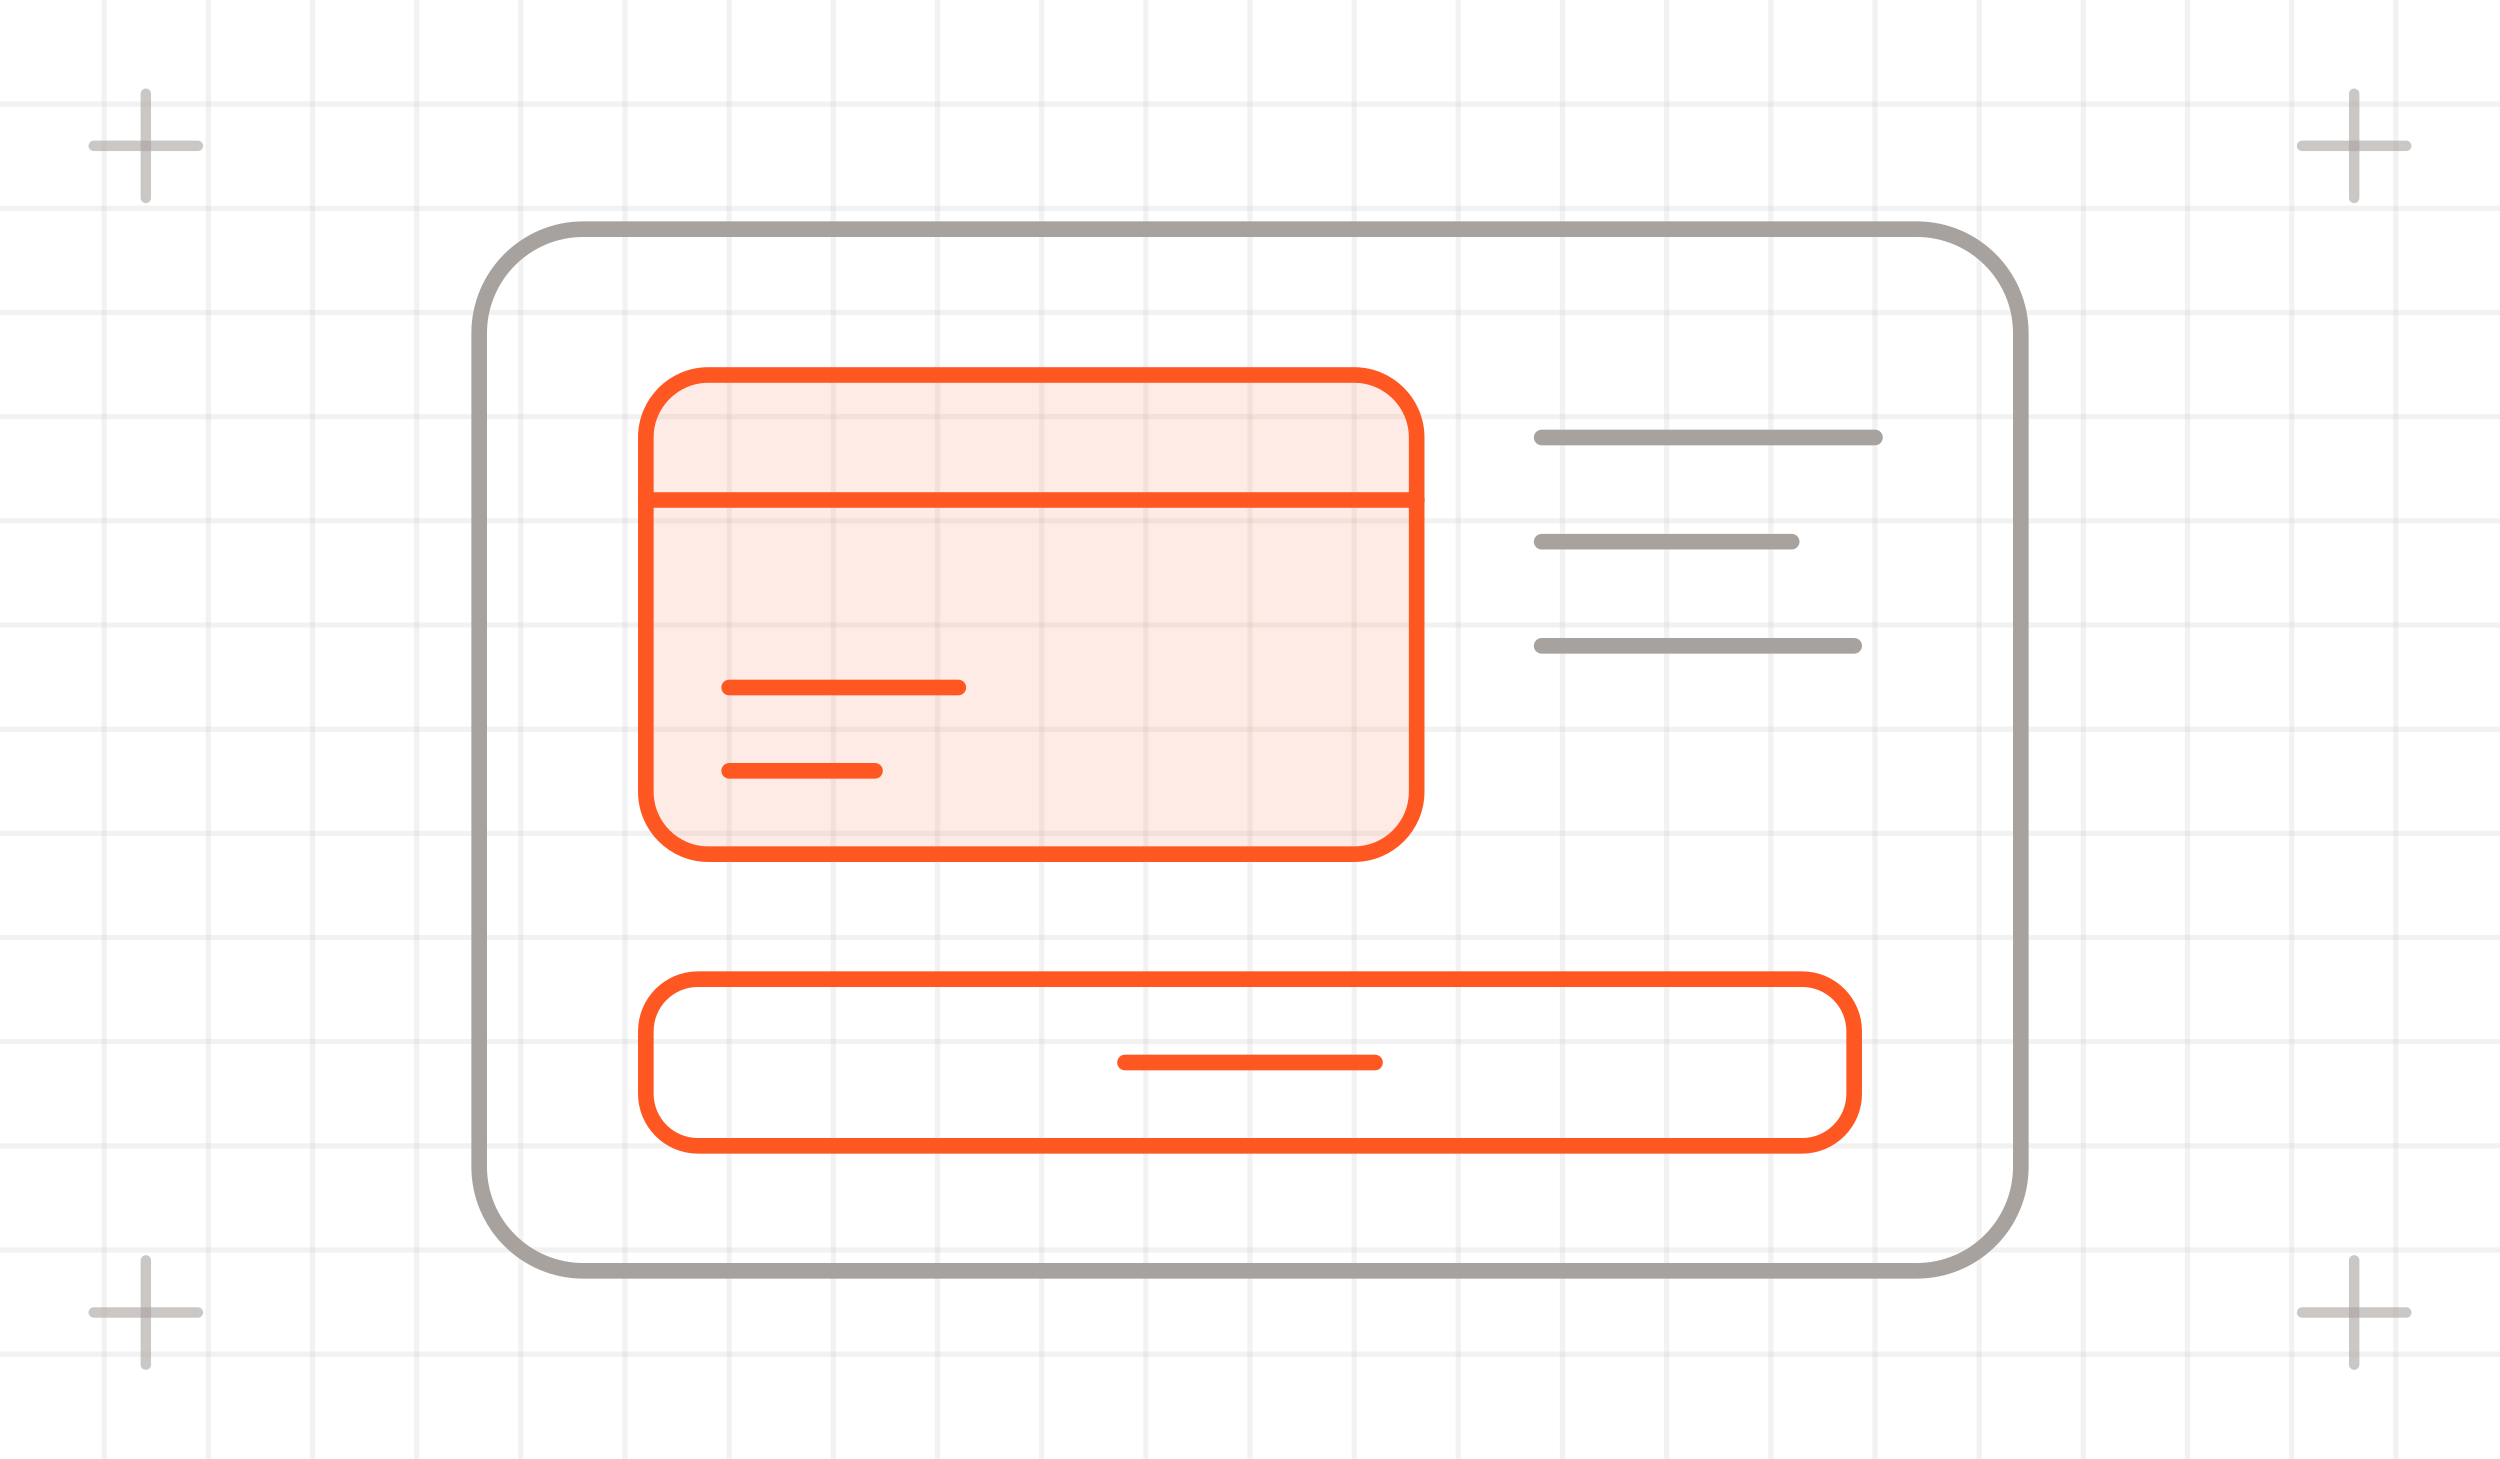
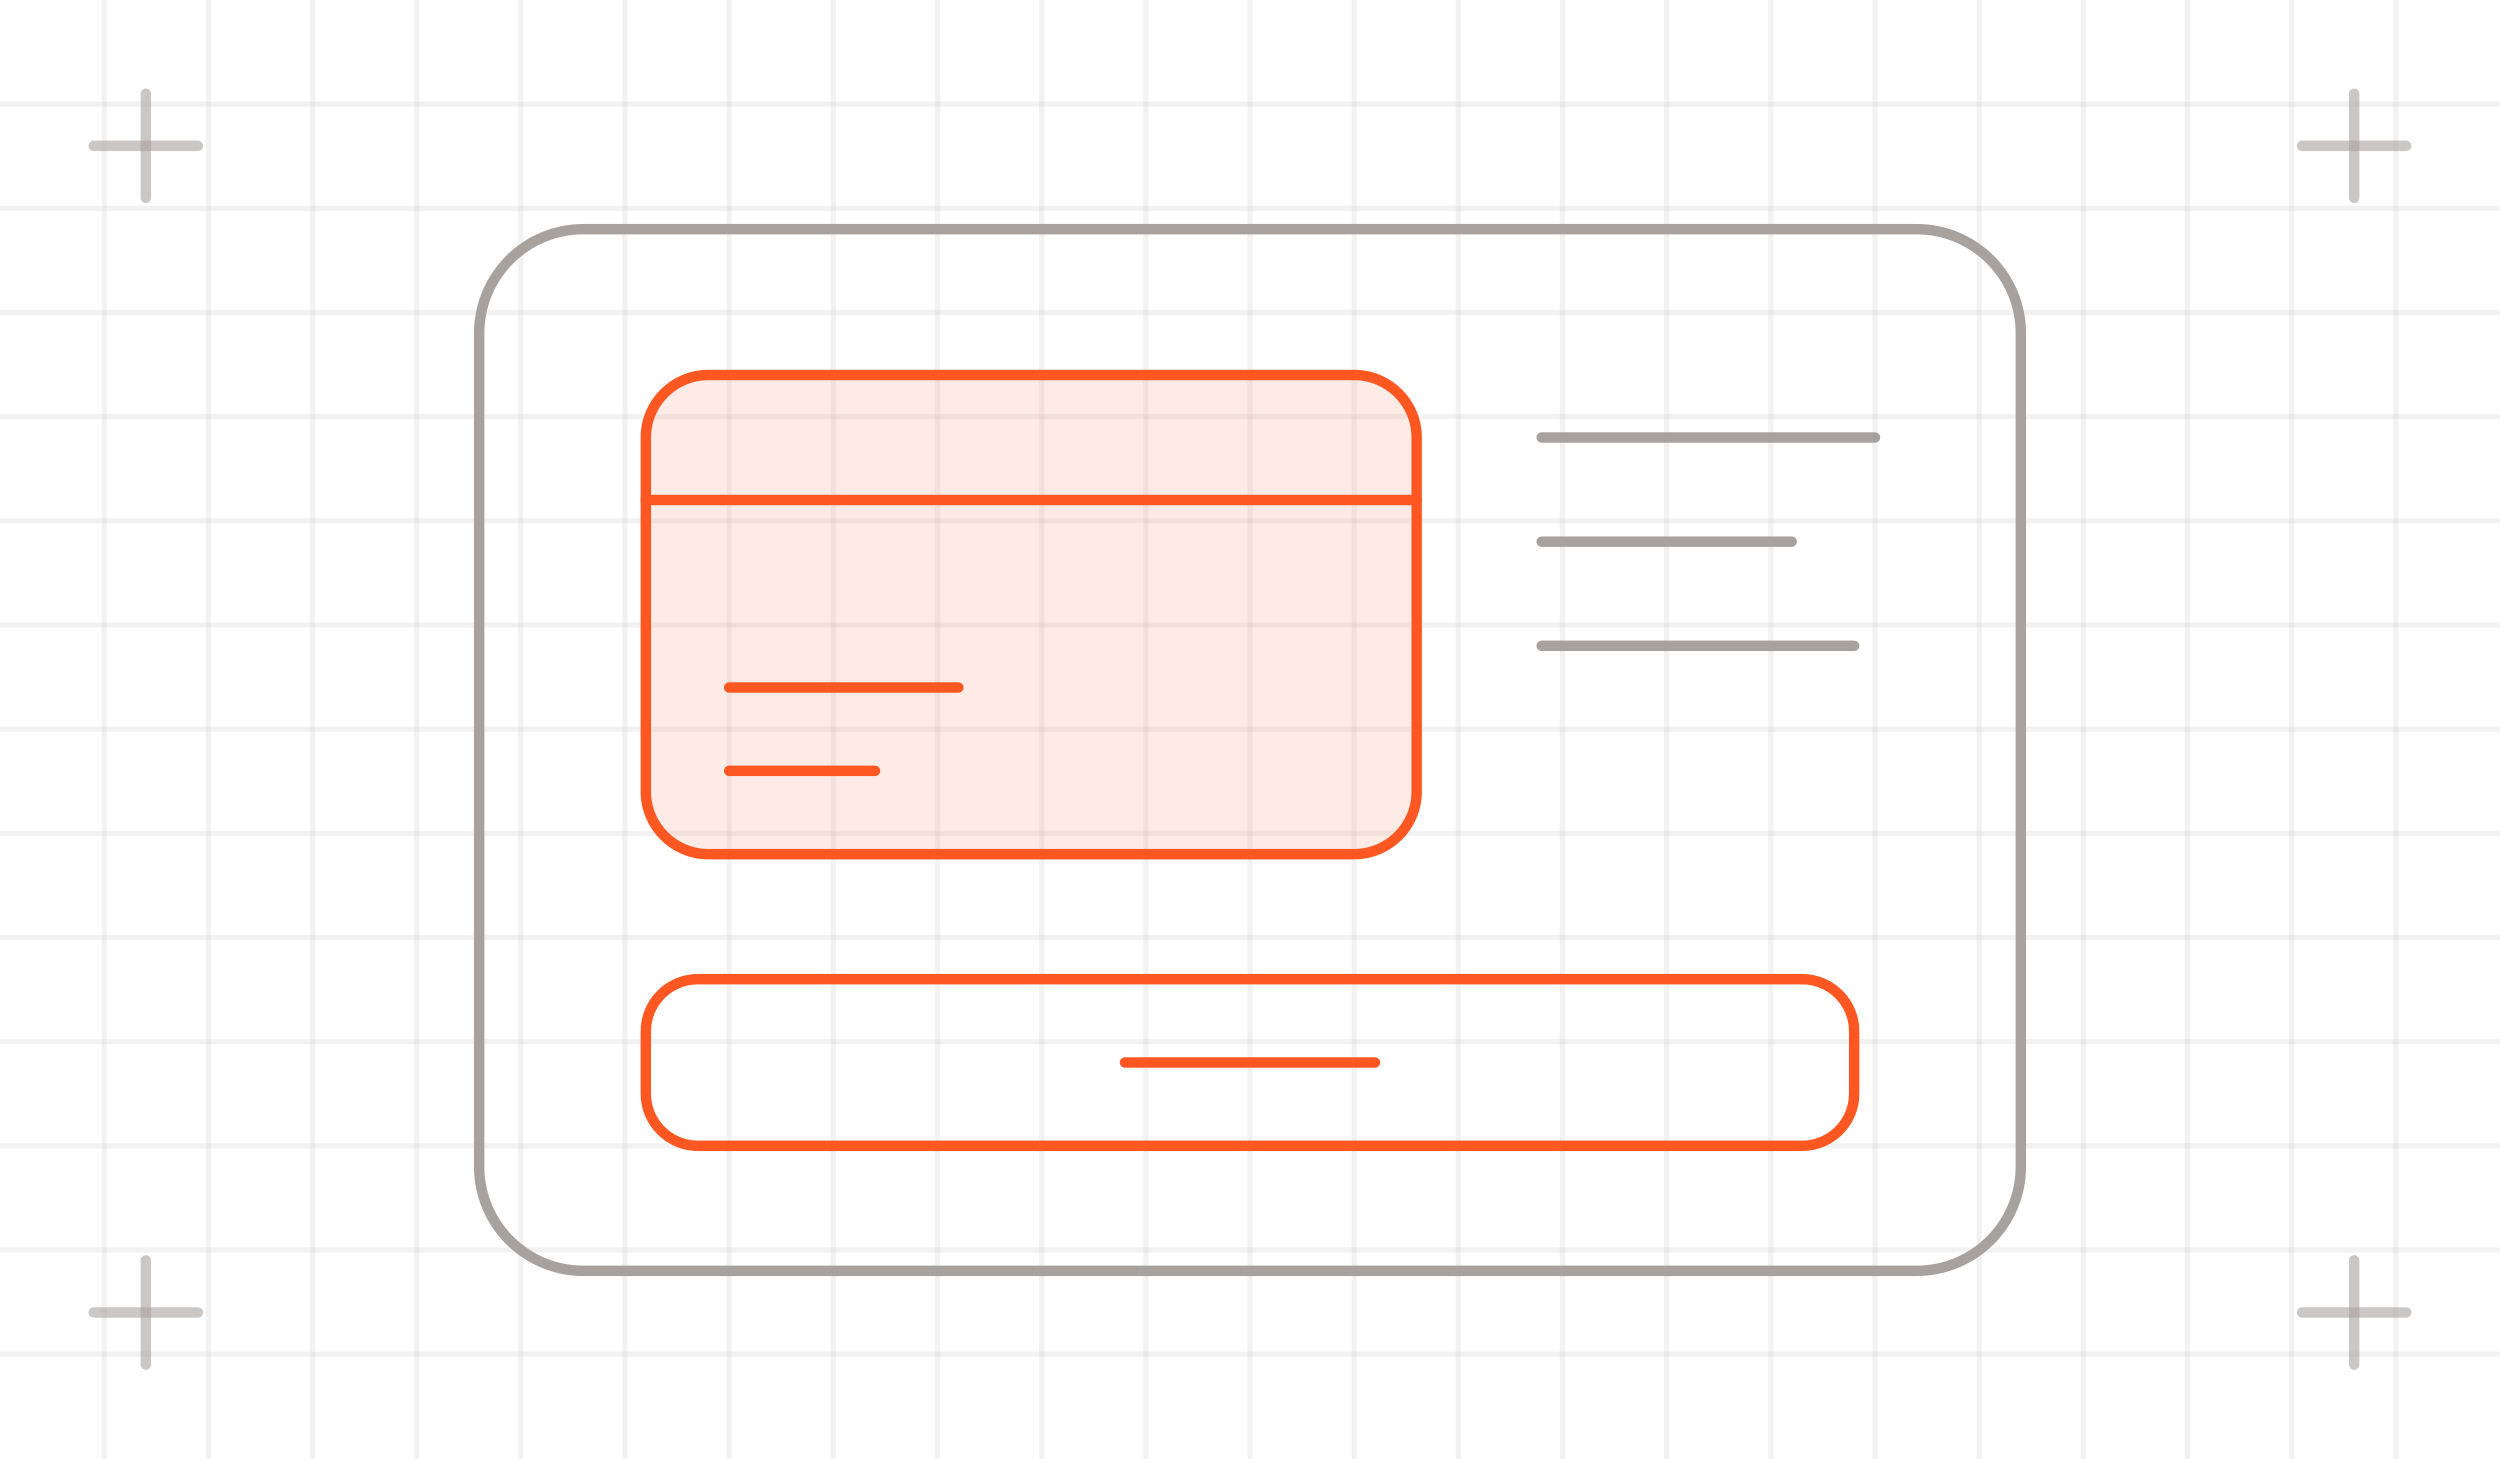
<svg xmlns="http://www.w3.org/2000/svg" viewBox="0 0 240 140" width="240" height="140" fill="none" stroke-linecap="round" stroke-linejoin="round">
  <g stroke="#A8A29E" stroke-opacity="0.14" stroke-width="0.5">
    <line x1="10" y1="0" x2="10" y2="140" />
    <line x1="20" y1="0" x2="20" y2="140" />
    <line x1="30" y1="0" x2="30" y2="140" />
    <line x1="40" y1="0" x2="40" y2="140" />
    <line x1="50" y1="0" x2="50" y2="140" />
    <line x1="60" y1="0" x2="60" y2="140" />
    <line x1="70" y1="0" x2="70" y2="140" />
    <line x1="80" y1="0" x2="80" y2="140" />
    <line x1="90" y1="0" x2="90" y2="140" />
    <line x1="100" y1="0" x2="100" y2="140" />
    <line x1="110" y1="0" x2="110" y2="140" />
    <line x1="120" y1="0" x2="120" y2="140" />
    <line x1="130" y1="0" x2="130" y2="140" />
    <line x1="140" y1="0" x2="140" y2="140" />
    <line x1="150" y1="0" x2="150" y2="140" />
    <line x1="160" y1="0" x2="160" y2="140" />
    <line x1="170" y1="0" x2="170" y2="140" />
    <line x1="180" y1="0" x2="180" y2="140" />
    <line x1="190" y1="0" x2="190" y2="140" />
    <line x1="200" y1="0" x2="200" y2="140" />
    <line x1="210" y1="0" x2="210" y2="140" />
    <line x1="220" y1="0" x2="220" y2="140" />
    <line x1="230" y1="0" x2="230" y2="140" />
    <line x1="0" y1="10" x2="240" y2="10" />
    <line x1="0" y1="20" x2="240" y2="20" />
    <line x1="0" y1="30" x2="240" y2="30" />
    <line x1="0" y1="40" x2="240" y2="40" />
    <line x1="0" y1="50" x2="240" y2="50" />
    <line x1="0" y1="60" x2="240" y2="60" />
    <line x1="0" y1="70" x2="240" y2="70" />
    <line x1="0" y1="80" x2="240" y2="80" />
    <line x1="0" y1="90" x2="240" y2="90" />
    <line x1="0" y1="100" x2="240" y2="100" />
    <line x1="0" y1="110" x2="240" y2="110" />
    <line x1="0" y1="120" x2="240" y2="120" />
    <line x1="0" y1="130" x2="240" y2="130" />
  </g>
  <g stroke="#A8A29E" stroke-opacity="0.6" stroke-width="1">
    <line x1="9" y1="14" x2="19" y2="14" />
    <line x1="14" y1="9" x2="14" y2="19" />
    <line x1="221" y1="14" x2="231" y2="14" />
    <line x1="226" y1="9" x2="226" y2="19" />
    <line x1="9" y1="126" x2="19" y2="126" />
    <line x1="14" y1="121" x2="14" y2="131" />
    <line x1="221" y1="126" x2="231" y2="126" />
    <line x1="226" y1="121" x2="226" y2="131" />
  </g>
-   <g stroke-width="1.5">
+   <g stroke-width="1">
    <rect x="46" y="22" width="148" height="100" rx="10" stroke="#A8A29E" fill="none" />
    <rect x="62" y="36" width="74" height="46" rx="6" stroke="#FF5722" fill="#FF5722" fill-opacity="0.12" />
    <line x1="62" y1="48" x2="136" y2="48" stroke="#FF5722" />
    <line x1="70" y1="66" x2="92" y2="66" stroke="#FF5722" />
    <line x1="70" y1="74" x2="84" y2="74" stroke="#FF5722" />
    <line x1="148" y1="42" x2="180" y2="42" stroke="#A8A29E" />
    <line x1="148" y1="52" x2="172" y2="52" stroke="#A8A29E" />
    <line x1="148" y1="62" x2="178" y2="62" stroke="#A8A29E" />
    <rect x="62" y="94" width="116" height="16" rx="5" stroke="#FF5722" fill="none" />
    <line x1="108" y1="102" x2="132" y2="102" stroke="#FF5722" />
  </g>
</svg>
